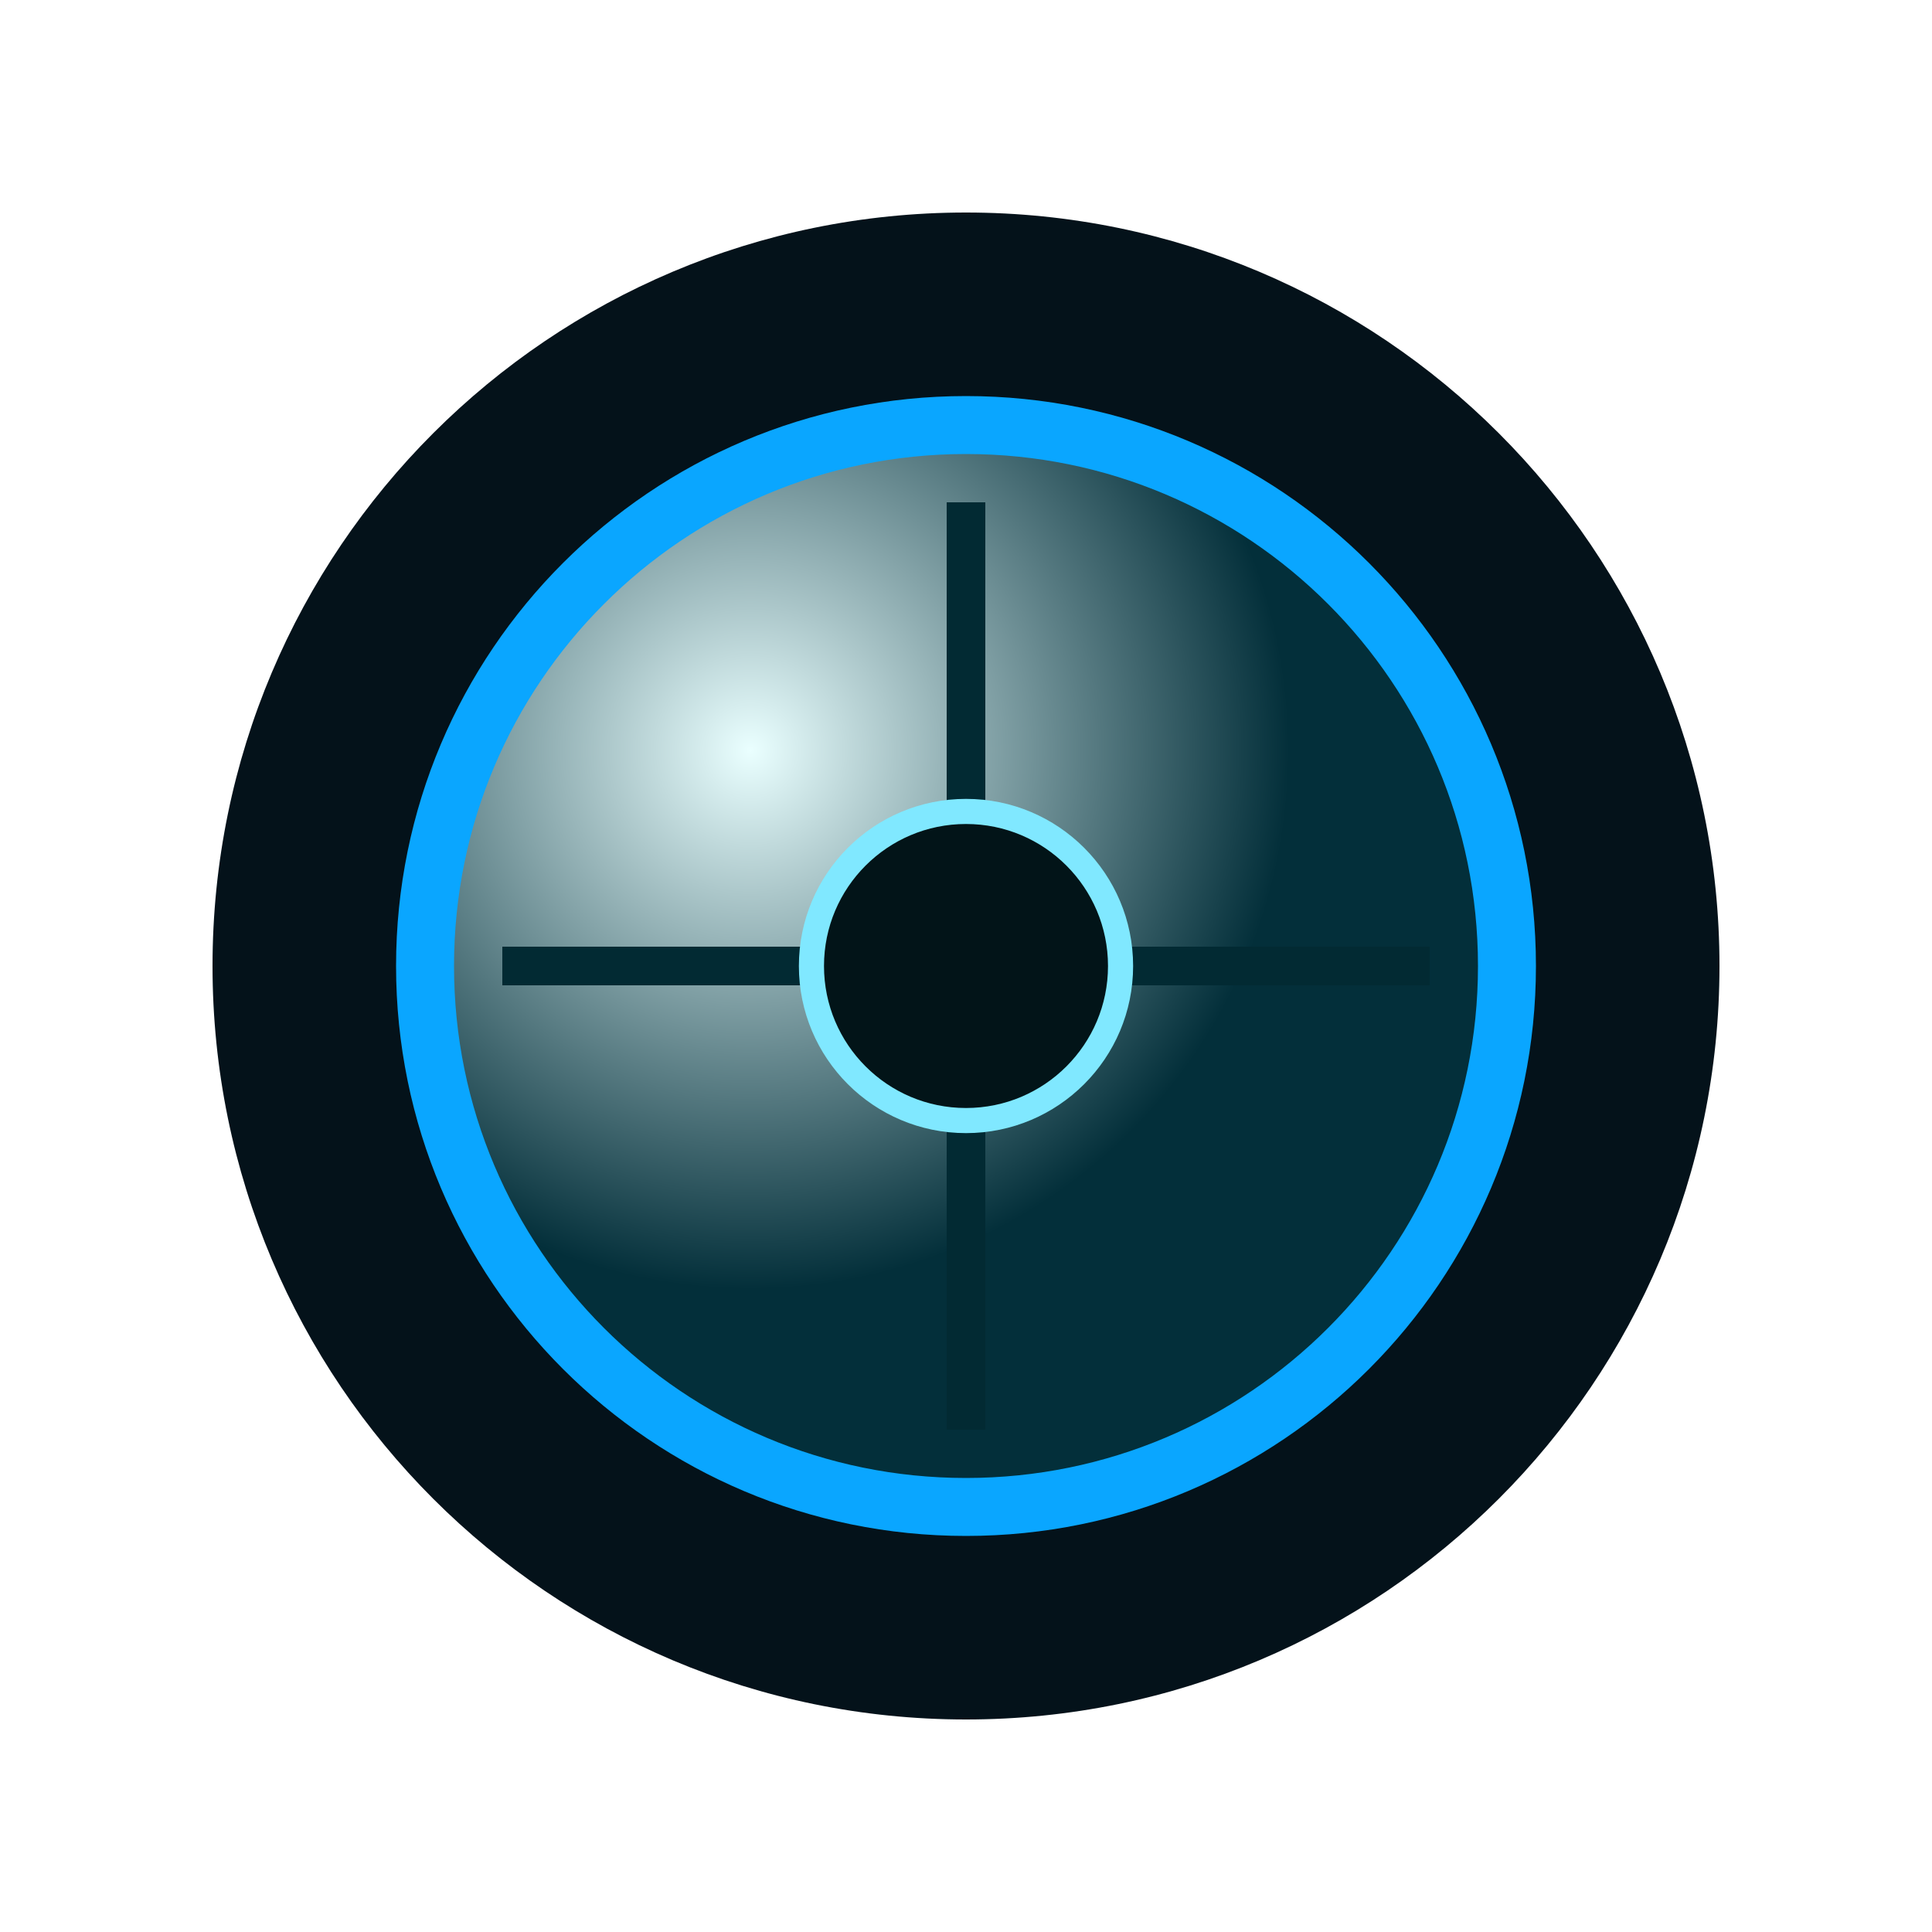
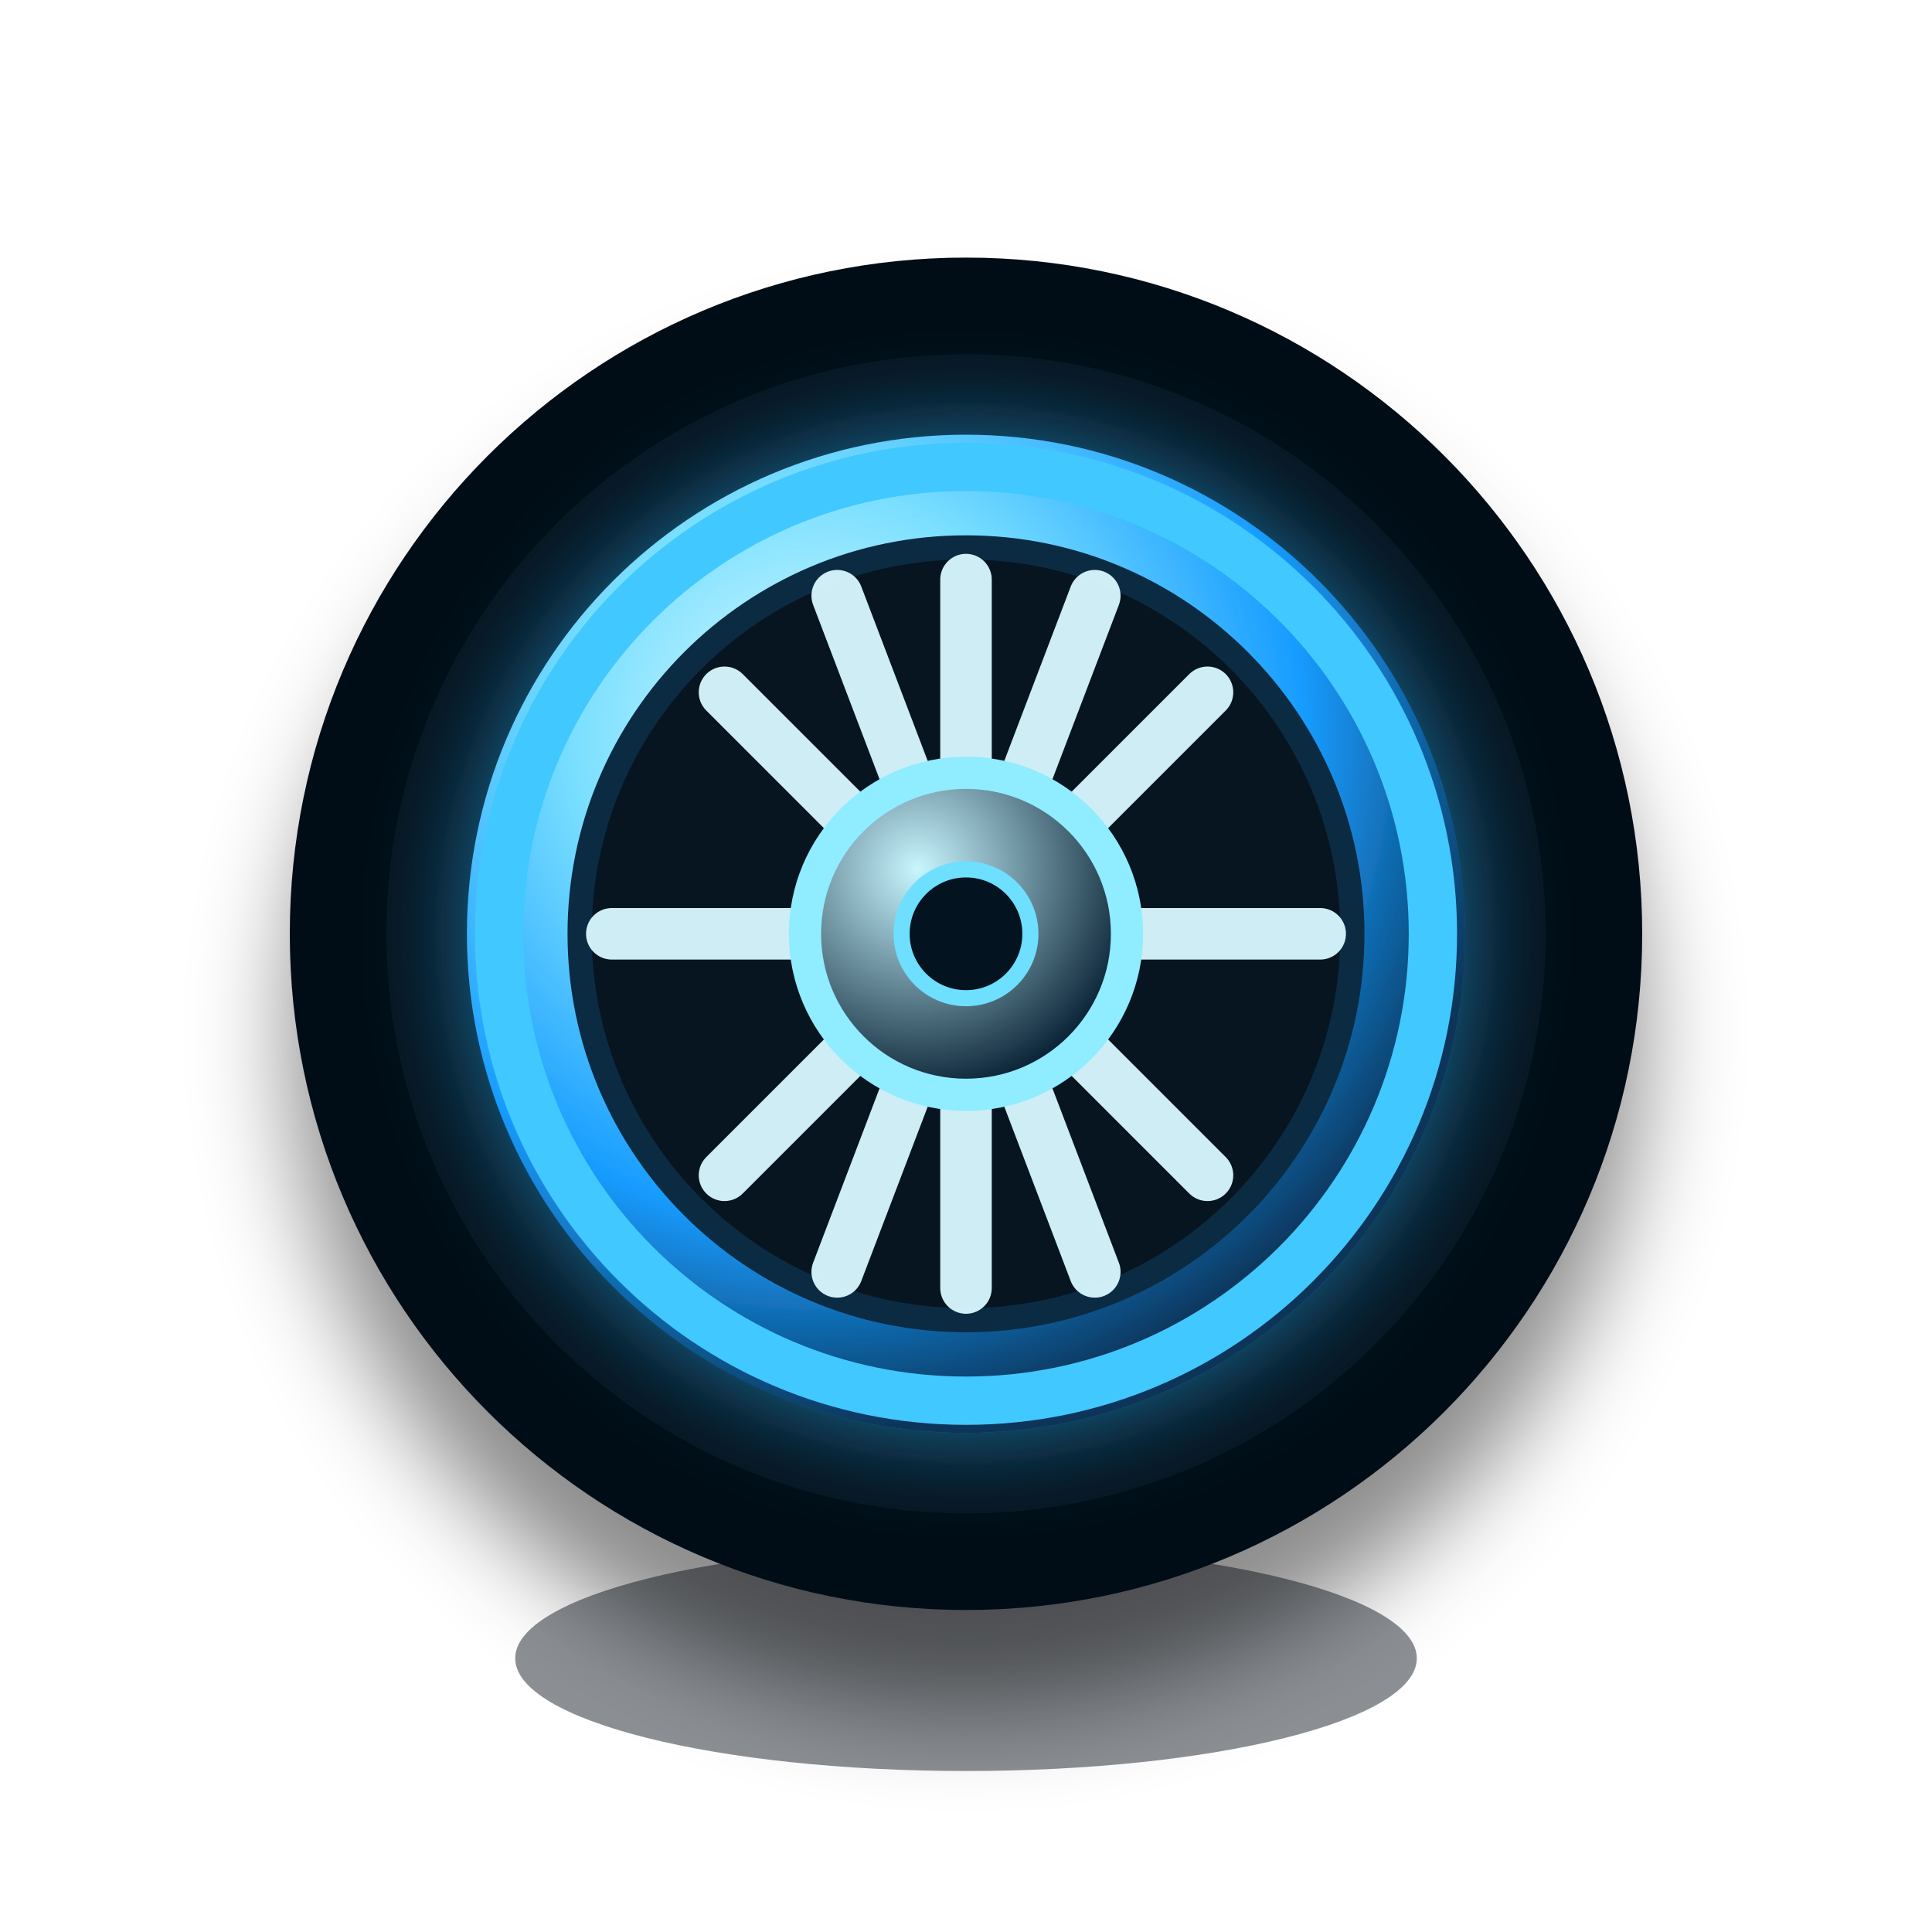
- <svg xmlns="http://www.w3.org/2000/svg" viewBox="0 0 200 200">
+ <svg xmlns="http://www.w3.org/2000/svg" viewBox="0 0 120 120">
  <defs>
-     <radialGradient id="rimRad" cx="0.3" cy="0.3">
-       <stop offset="0" stop-color="#eaffff" />
-       <stop offset="1" stop-color="#032f3a" />
+     <radialGradient id="rim" cx="35%" cy="30%" r="70%">
+       <stop offset="0%" stop-color="#dffcff" />
+       <stop offset="35%" stop-color="#7adfff" />
+       <stop offset="70%" stop-color="#179cff" />
+       <stop offset="100%" stop-color="#0a355a" />
    </radialGradient>
+     <radialGradient id="hub" cx="35%" cy="30%" r="70%">
+       <stop offset="0%" stop-color="#c8f6ff" />
+       <stop offset="100%" stop-color="#0a2336" />
+     </radialGradient>
+     <filter id="glow" x="-40%" y="-40%" width="180%" height="180%">
+       <feDropShadow dx="0" dy="0" stdDeviation="3" flood-color="#26b8ff" flood-opacity="0.55" />
+     </filter>
+     <filter id="shadow" x="-40%" y="-40%" width="180%" height="180%">
+       <feDropShadow dx="0" dy="6" stdDeviation="3" flood-color="#000000" flood-opacity="0.45" />
+     </filter>
  </defs>
-   <circle cx="100" cy="100" r="78" fill="#04121a" />
-   <circle cx="100" cy="100" r="56" fill="url(#rimRad)" stroke="#0aa6ff" stroke-width="6" />
-   <g transform="translate(100,100)" stroke="#022a33" stroke-width="4">
-     <line x1="0" y1="-6" x2="0" y2="-48" />
-     <line x1="-6" y1="0" x2="-48" y2="0" />
-     <line x1="6" y1="0" x2="48" y2="0" />
-     <line x1="0" y1="6" x2="0" y2="48" />
+   <ellipse cx="60" cy="103" rx="28" ry="7" fill="#000814" opacity="0.45" />
+   <circle cx="60" cy="58" r="42" fill="#020b14" filter="url(#shadow)" />
+   <circle cx="60" cy="58" r="36" fill="#081521" />
+   <circle cx="60" cy="58" r="31" fill="url(#rim)" filter="url(#glow)" />
+   <circle cx="60" cy="58" r="29" fill="none" stroke="#41c8ff" stroke-width="3" />
+   <circle cx="60" cy="58" r="24" fill="#071521" stroke="#0b2b43" stroke-width="1.5" />
+   <g stroke="#d8f8ff" stroke-width="3.2" stroke-linecap="round" opacity="0.95">
+     <line x1="60" y1="36" x2="60" y2="80" />
+     <line x1="38" y1="58" x2="82" y2="58" />
+     <line x1="45" y1="43" x2="75" y2="73" />
+     <line x1="75" y1="43" x2="45" y2="73" />
+     <line x1="52" y1="37" x2="68" y2="79" />
+     <line x1="68" y1="37" x2="52" y2="79" />
  </g>
-   <circle cx="100" cy="100" r="16" fill="#021418" stroke="#80e8ff" stroke-width="2.6" />
+   <circle cx="60" cy="58" r="10" fill="url(#hub)" stroke="#90ecff" stroke-width="2" />
+   <circle cx="60" cy="58" r="4" fill="#03131f" stroke="#6edfff" stroke-width="1" />
</svg>
